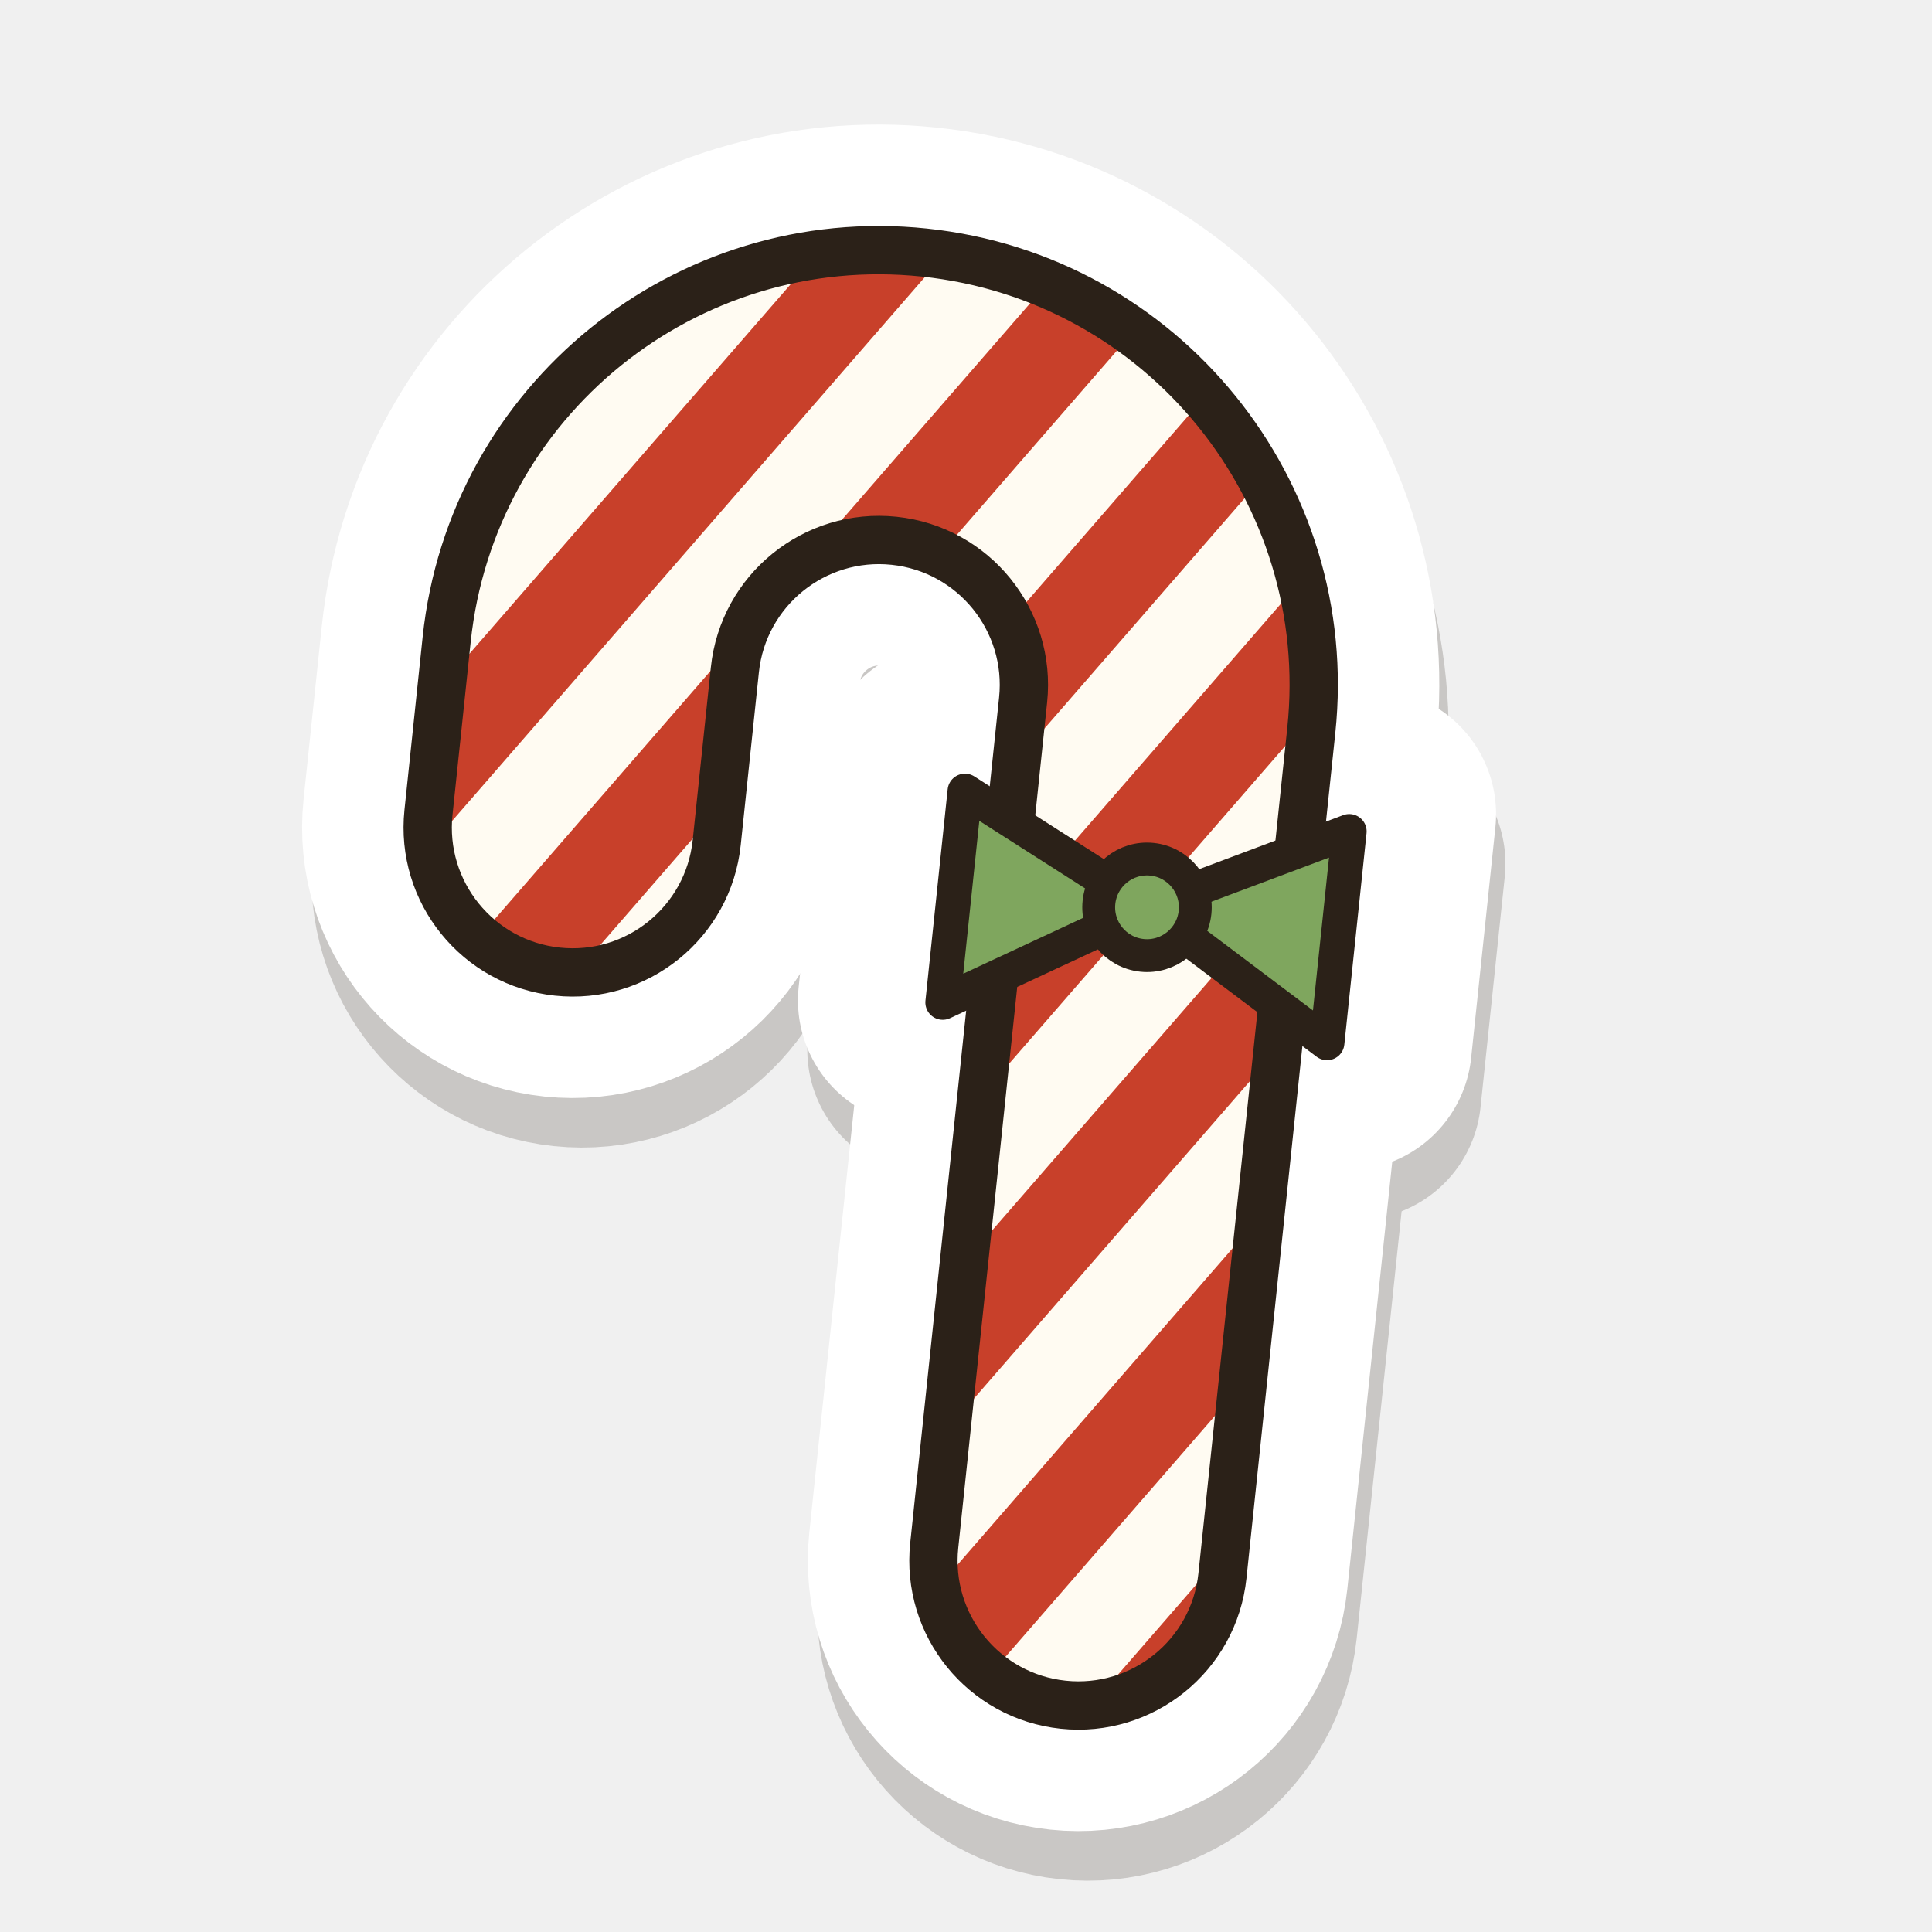
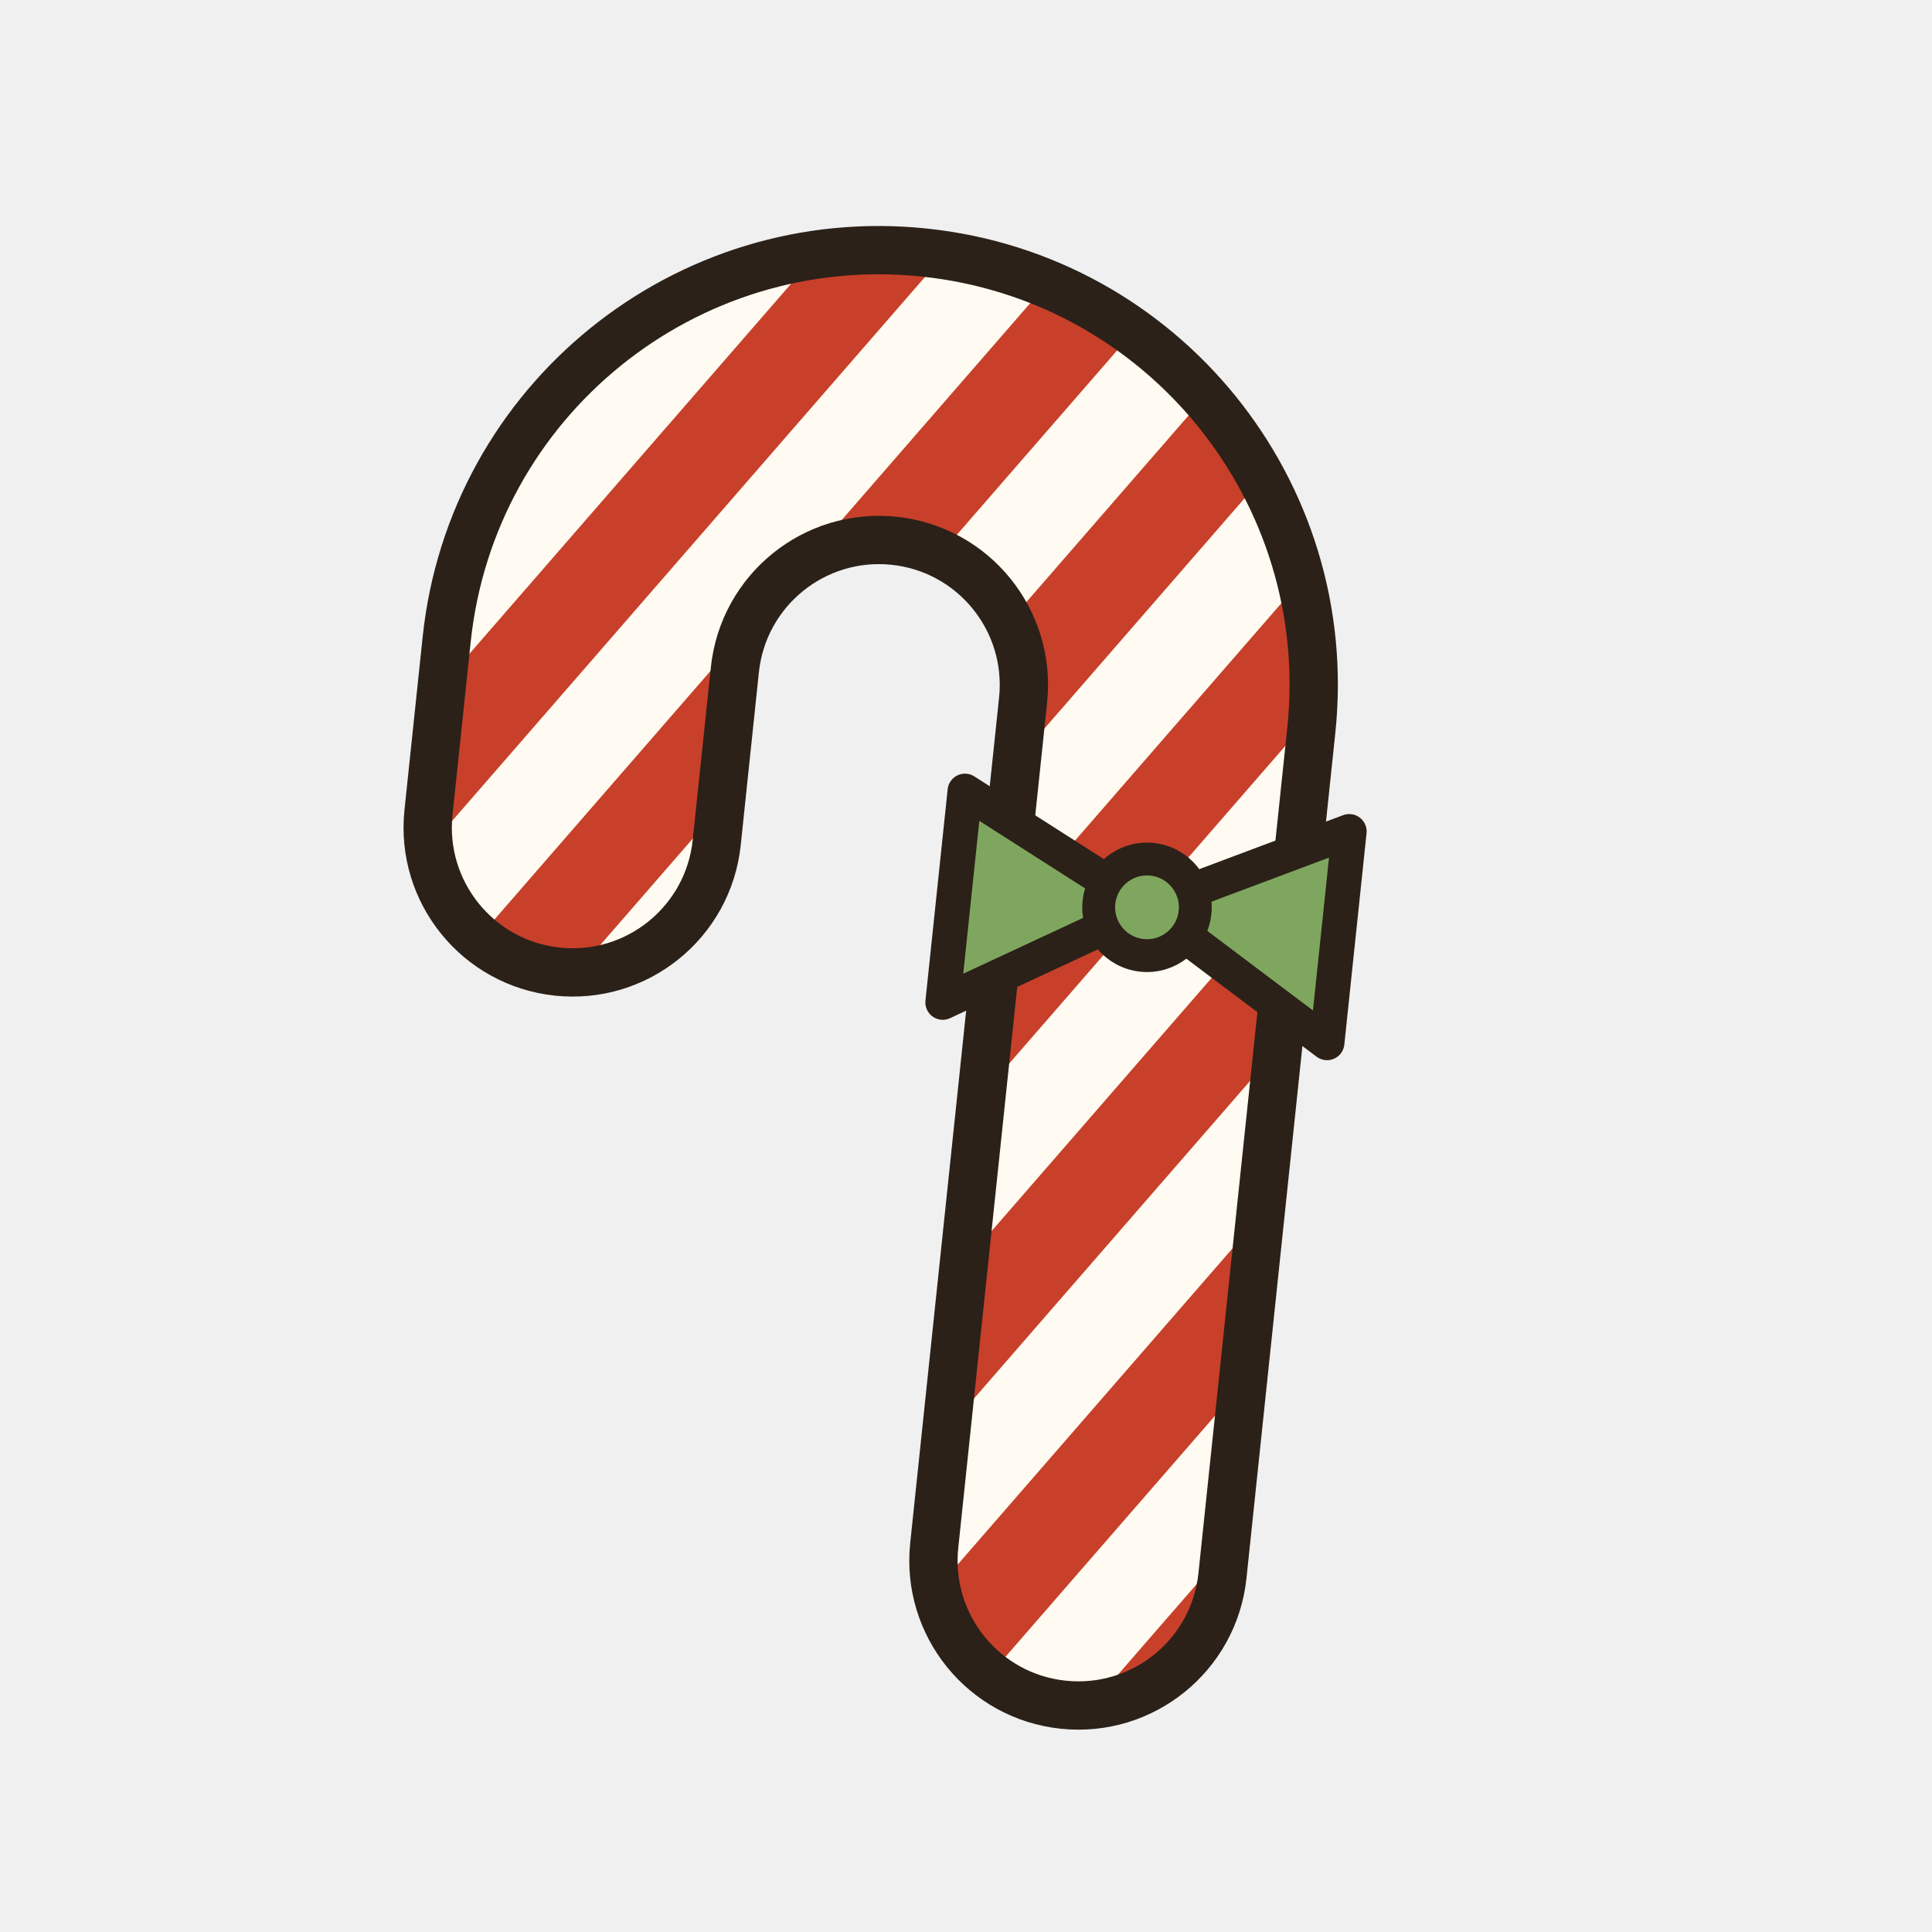
<svg xmlns="http://www.w3.org/2000/svg" viewBox="0 0 200 200" width="200" height="200">
  <defs>
    <g id="candyCane-sil">
      <path d="M133 160 L133 72 A45 45 0 0 0 43 72 L43 90 A15 15 0 0 0 73 90 L73 72 A15 15 0 0 1 103 72 L103 160 A15 15 0 0 0 133 160 Z" />
      <path d="M118 92 L96 80 L96 104 Z M118 92 L140 80 L140 104 Z" />
    </g>
  </defs>
  <g transform="rotate(6 100 100)">
-     <g fill="#2b2118" stroke="#2b2118" opacity="0.2" transform="translate(1.5 5)" stroke-width="26" stroke-linejoin="round" stroke-linecap="round">
-       <use href="#candyCane-sil" />
-     </g>
-     <g fill="#ffffff" stroke="#ffffff" stroke-width="26" stroke-linejoin="round" stroke-linecap="round">
-       <use href="#candyCane-sil" />
-     </g>
    <clipPath id="candyCane-s">
      <path d="M133 160 L133 72 A45 45 0 0 0 43 72 L43 90 A15 15 0 0 0 73 90 L73 72 A15 15 0 0 1 103 72 L103 160 A15 15 0 0 0 133 160 Z" />
    </clipPath>
    <g clip-path="url(#candyCane-s)">
      <rect x="0" y="0" width="200" height="200" fill="#fffbf2" />
      <g transform="rotate(35 100 100)">
        <rect x="-100" y="-100" width="10" height="400" fill="#c8402a" />
        <rect x="-80" y="-100" width="10" height="400" fill="#c8402a" />
        <rect x="-60" y="-100" width="10" height="400" fill="#c8402a" />
        <rect x="-40" y="-100" width="10" height="400" fill="#c8402a" />
        <rect x="-20" y="-100" width="10" height="400" fill="#c8402a" />
        <rect x="0" y="-100" width="10" height="400" fill="#c8402a" />
        <rect x="20" y="-100" width="10" height="400" fill="#c8402a" />
        <rect x="40" y="-100" width="10" height="400" fill="#c8402a" />
        <rect x="60" y="-100" width="10" height="400" fill="#c8402a" />
        <rect x="80" y="-100" width="10" height="400" fill="#c8402a" />
        <rect x="100" y="-100" width="10" height="400" fill="#c8402a" />
        <rect x="120" y="-100" width="10" height="400" fill="#c8402a" />
        <rect x="140" y="-100" width="10" height="400" fill="#c8402a" />
        <rect x="160" y="-100" width="10" height="400" fill="#c8402a" />
        <rect x="180" y="-100" width="10" height="400" fill="#c8402a" />
        <rect x="200" y="-100" width="10" height="400" fill="#c8402a" />
        <rect x="220" y="-100" width="10" height="400" fill="#c8402a" />
        <rect x="240" y="-100" width="10" height="400" fill="#c8402a" />
        <rect x="260" y="-100" width="10" height="400" fill="#c8402a" />
        <rect x="280" y="-100" width="10" height="400" fill="#c8402a" />
        <rect x="300" y="-100" width="10" height="400" fill="#c8402a" />
        <rect x="320" y="-100" width="10" height="400" fill="#c8402a" />
        <rect x="340" y="-100" width="10" height="400" fill="#c8402a" />
        <rect x="360" y="-100" width="10" height="400" fill="#c8402a" />
      </g>
    </g>
    <path d="M133 160 L133 72 A45 45 0 0 0 43 72 L43 90 A15 15 0 0 0 73 90 L73 72 A15 15 0 0 1 103 72 L103 160 A15 15 0 0 0 133 160 Z" fill="none" stroke="#2b2118" stroke-width="5" stroke-linejoin="round" stroke-linecap="round" />
    <path d="M118 92 L98 82 L98 104 Z M118 92 L138 82 L138 104 Z" fill="#7fa65e" stroke="#2b2118" stroke-width="3.6" stroke-linejoin="round" stroke-linecap="round" />
    <circle cx="118" cy="92" r="5" fill="#7fa65e" stroke="#2b2118" stroke-width="3.4" stroke-linejoin="round" stroke-linecap="round" />
  </g>
</svg>
